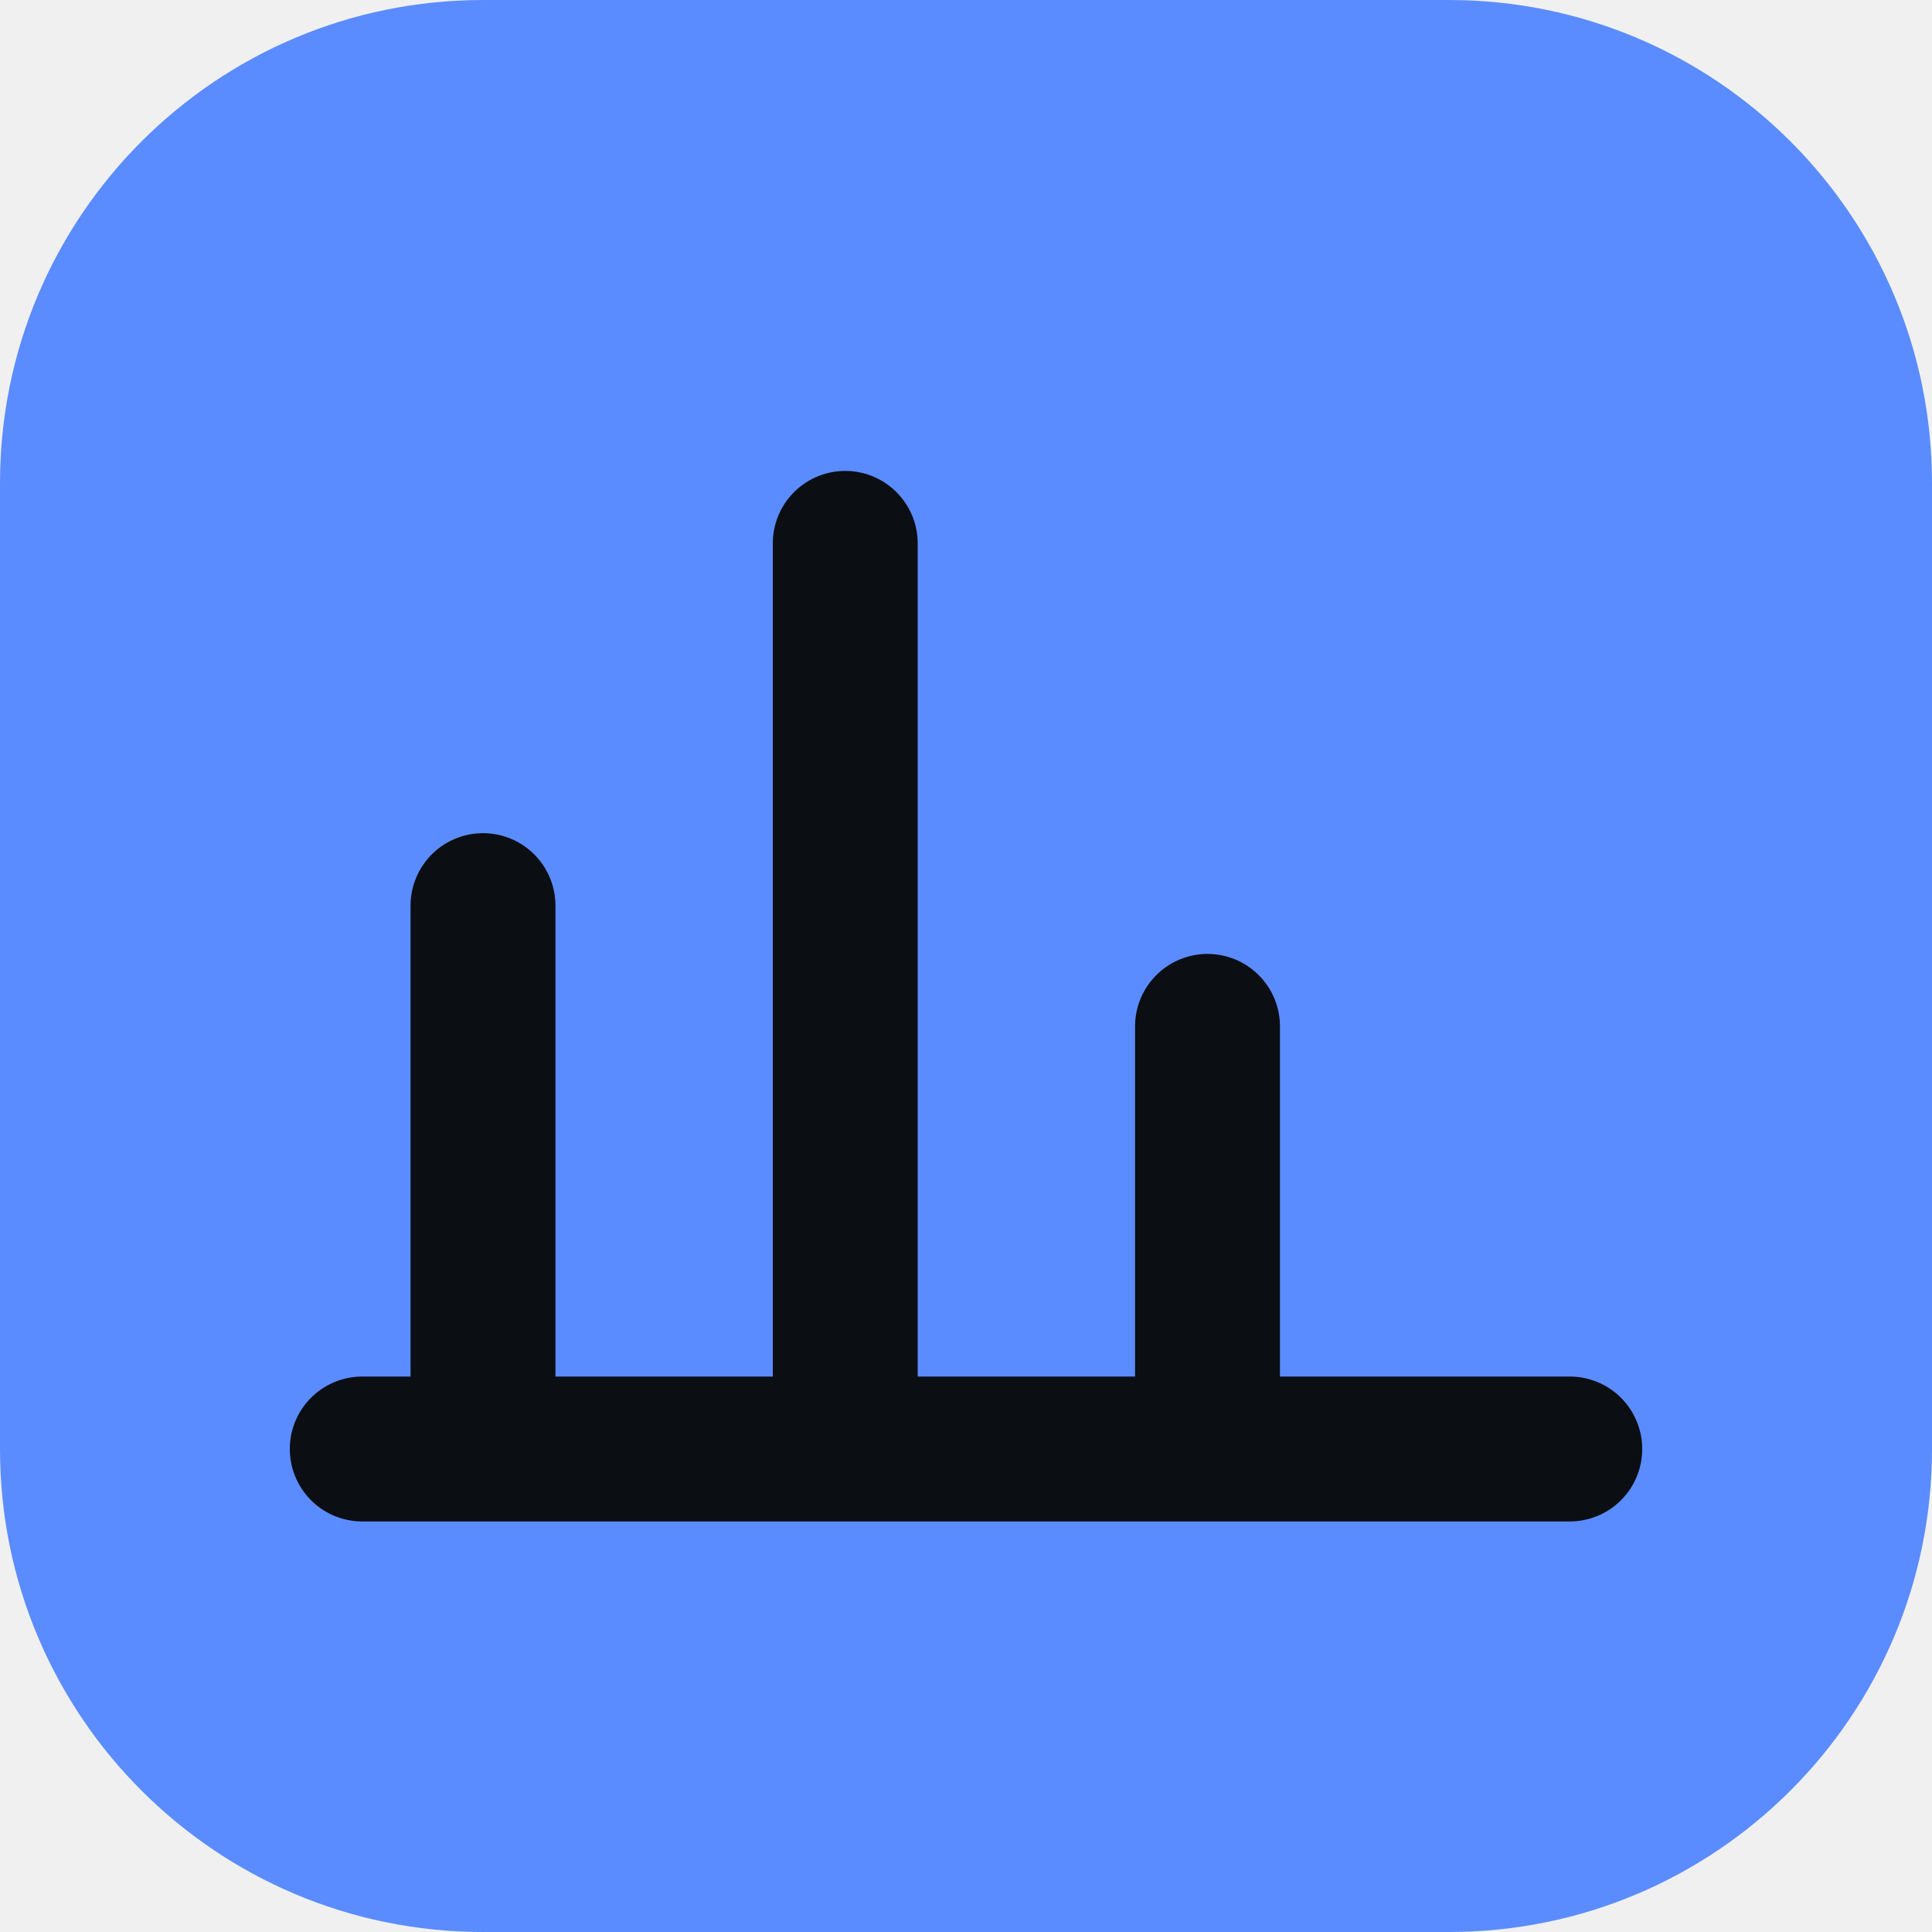
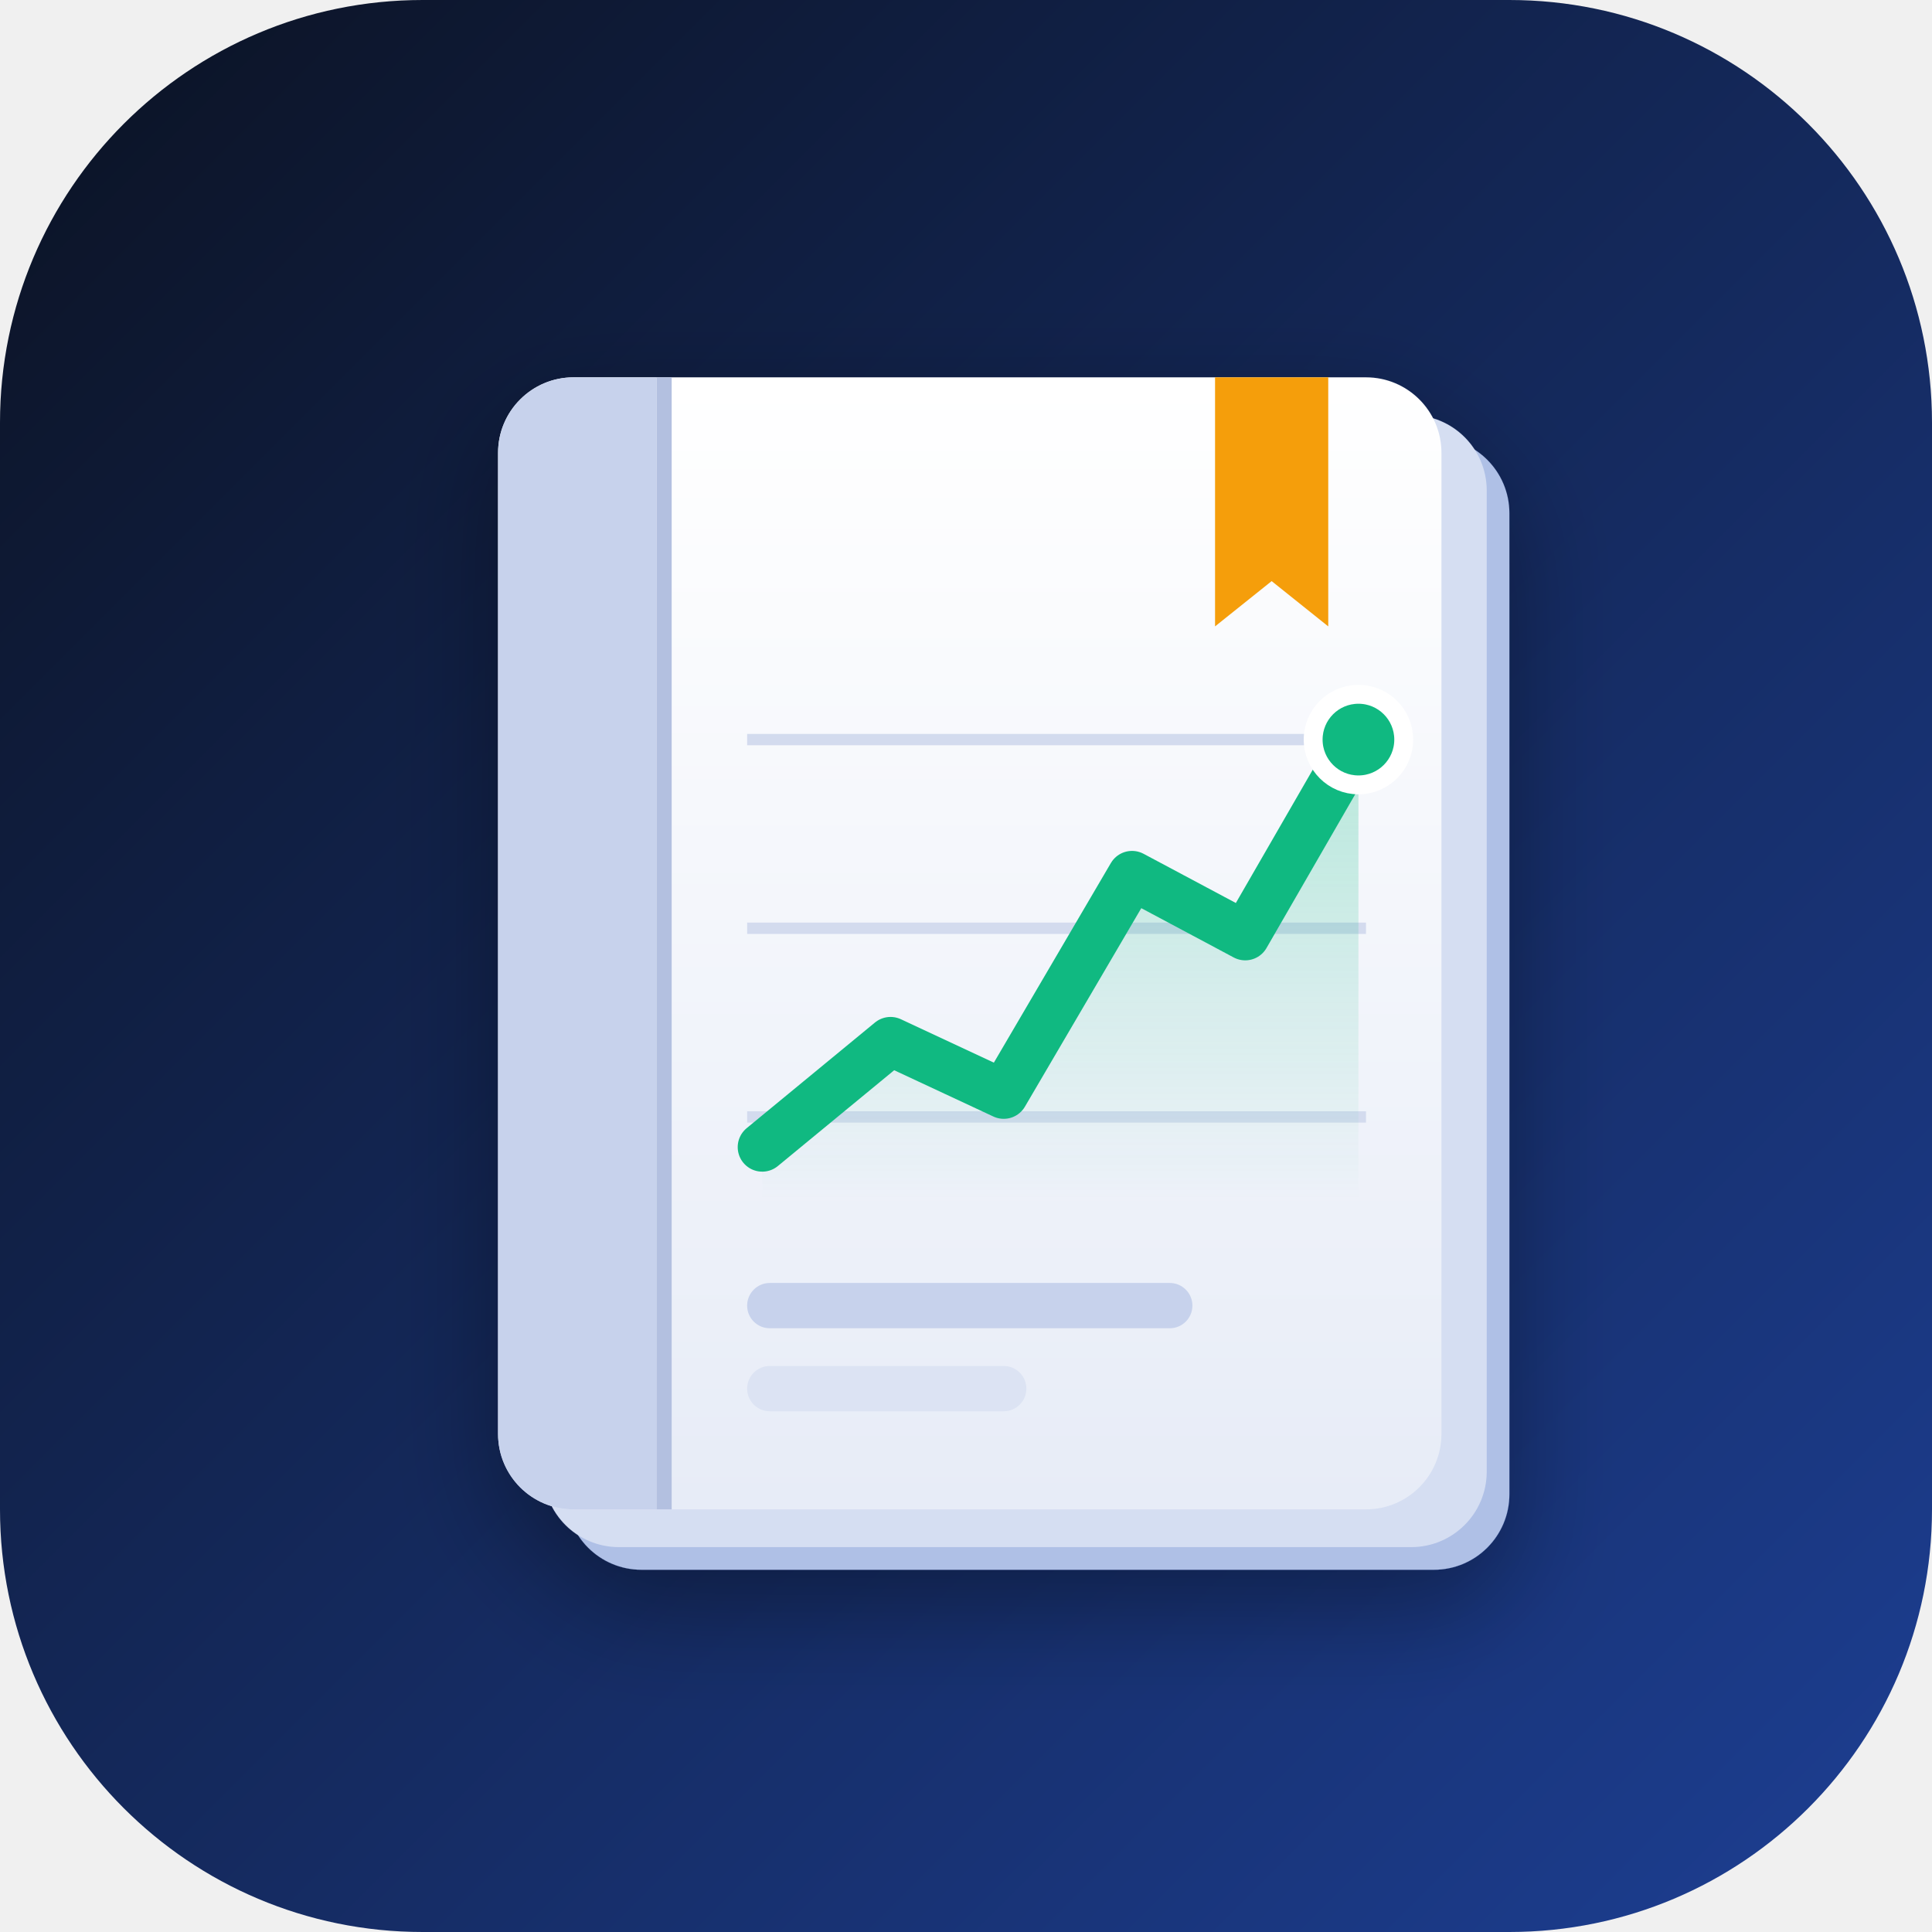
- <svg xmlns="http://www.w3.org/2000/svg" viewBox="0 0 32 32">
-   <rect width="32" height="32" rx="8" fill="#5B8CFF" />
-   <path d="M8 24V15M14 24V9M20 24v-7M26 24H6" fill="none" stroke="#0B0E13" stroke-width="2.4" stroke-linecap="round" />
+ <svg xmlns="http://www.w3.org/2000/svg" viewBox="0 0 512 512">
+   <defs>
+     <linearGradient id="bg" x1="0" y1="0" x2="1" y2="1">
+       <stop offset="0" stop-color="#0B1222" />
+       <stop offset="1" stop-color="#1D3F94" />
+     </linearGradient>
+     <linearGradient id="cover" x1="0" y1="0" x2="0" y2="1">
+       <stop offset="0" stop-color="#FFFFFF" />
+       <stop offset="1" stop-color="#E7ECF7" />
+     </linearGradient>
+     <linearGradient id="area" x1="0" y1="0" x2="0" y2="1">
+       <stop offset="0" stop-color="#10B981" stop-opacity=".28" />
+       <stop offset="1" stop-color="#10B981" stop-opacity="0" />
+     </linearGradient>
+     <filter id="sh" x="-20%" y="-20%" width="140%" height="140%">
+       <feDropShadow dx="0" dy="10" stdDeviation="14" flood-color="#000" flood-opacity=".35" />
+     </filter>
+   </defs>
+   <rect width="512" height="512" rx="112" fill="url(#bg)" />
+   <g filter="url(#sh)">
+     <rect x="150" y="116" width="250" height="300" rx="20" fill="#AFC0E6" />
+     <rect x="144" y="110" width="250" height="300" rx="20" fill="#D5DEF2" />
+     <rect x="132" y="100" width="250" height="300" rx="20" fill="url(#cover)" />
+     <path d="M152 100h22v300h-22a20 20 0 0 1-20-20V120a20 20 0 0 1 20-20z" fill="#C7D2EC" />
+     <rect x="174" y="100" width="4" height="300" fill="#B3C0E0" />
+   </g>
+   <path d="M322 100h30v66l-15-12-15 12z" fill="#F59E0B" />
+   <g stroke="#D3DBEE" stroke-width="3">
+     <line x1="198" y1="196" x2="362" y2="196" />
+     <line x1="198" y1="246" x2="362" y2="246" />
+     <line x1="198" y1="296" x2="362" y2="296" />
+   </g>
+   <path d="M202 304 L236 276 L266 290 L300 232 L330 248 L360 196 L360 318 L202 318 Z" fill="url(#area)" />
+   <polyline points="202,304 236,276 266,290 300,232 330,248 360,196" fill="none" stroke="#10B981" stroke-width="13" stroke-linecap="round" stroke-linejoin="round" />
+   <circle cx="360" cy="196" r="12" fill="#10B981" stroke="#FFFFFF" stroke-width="5" />
+   <rect x="198" y="340" width="118" height="12" rx="6" fill="#C7D2EC" />
+   <rect x="198" y="362" width="74" height="12" rx="6" fill="#DCE3F3" />
</svg>
